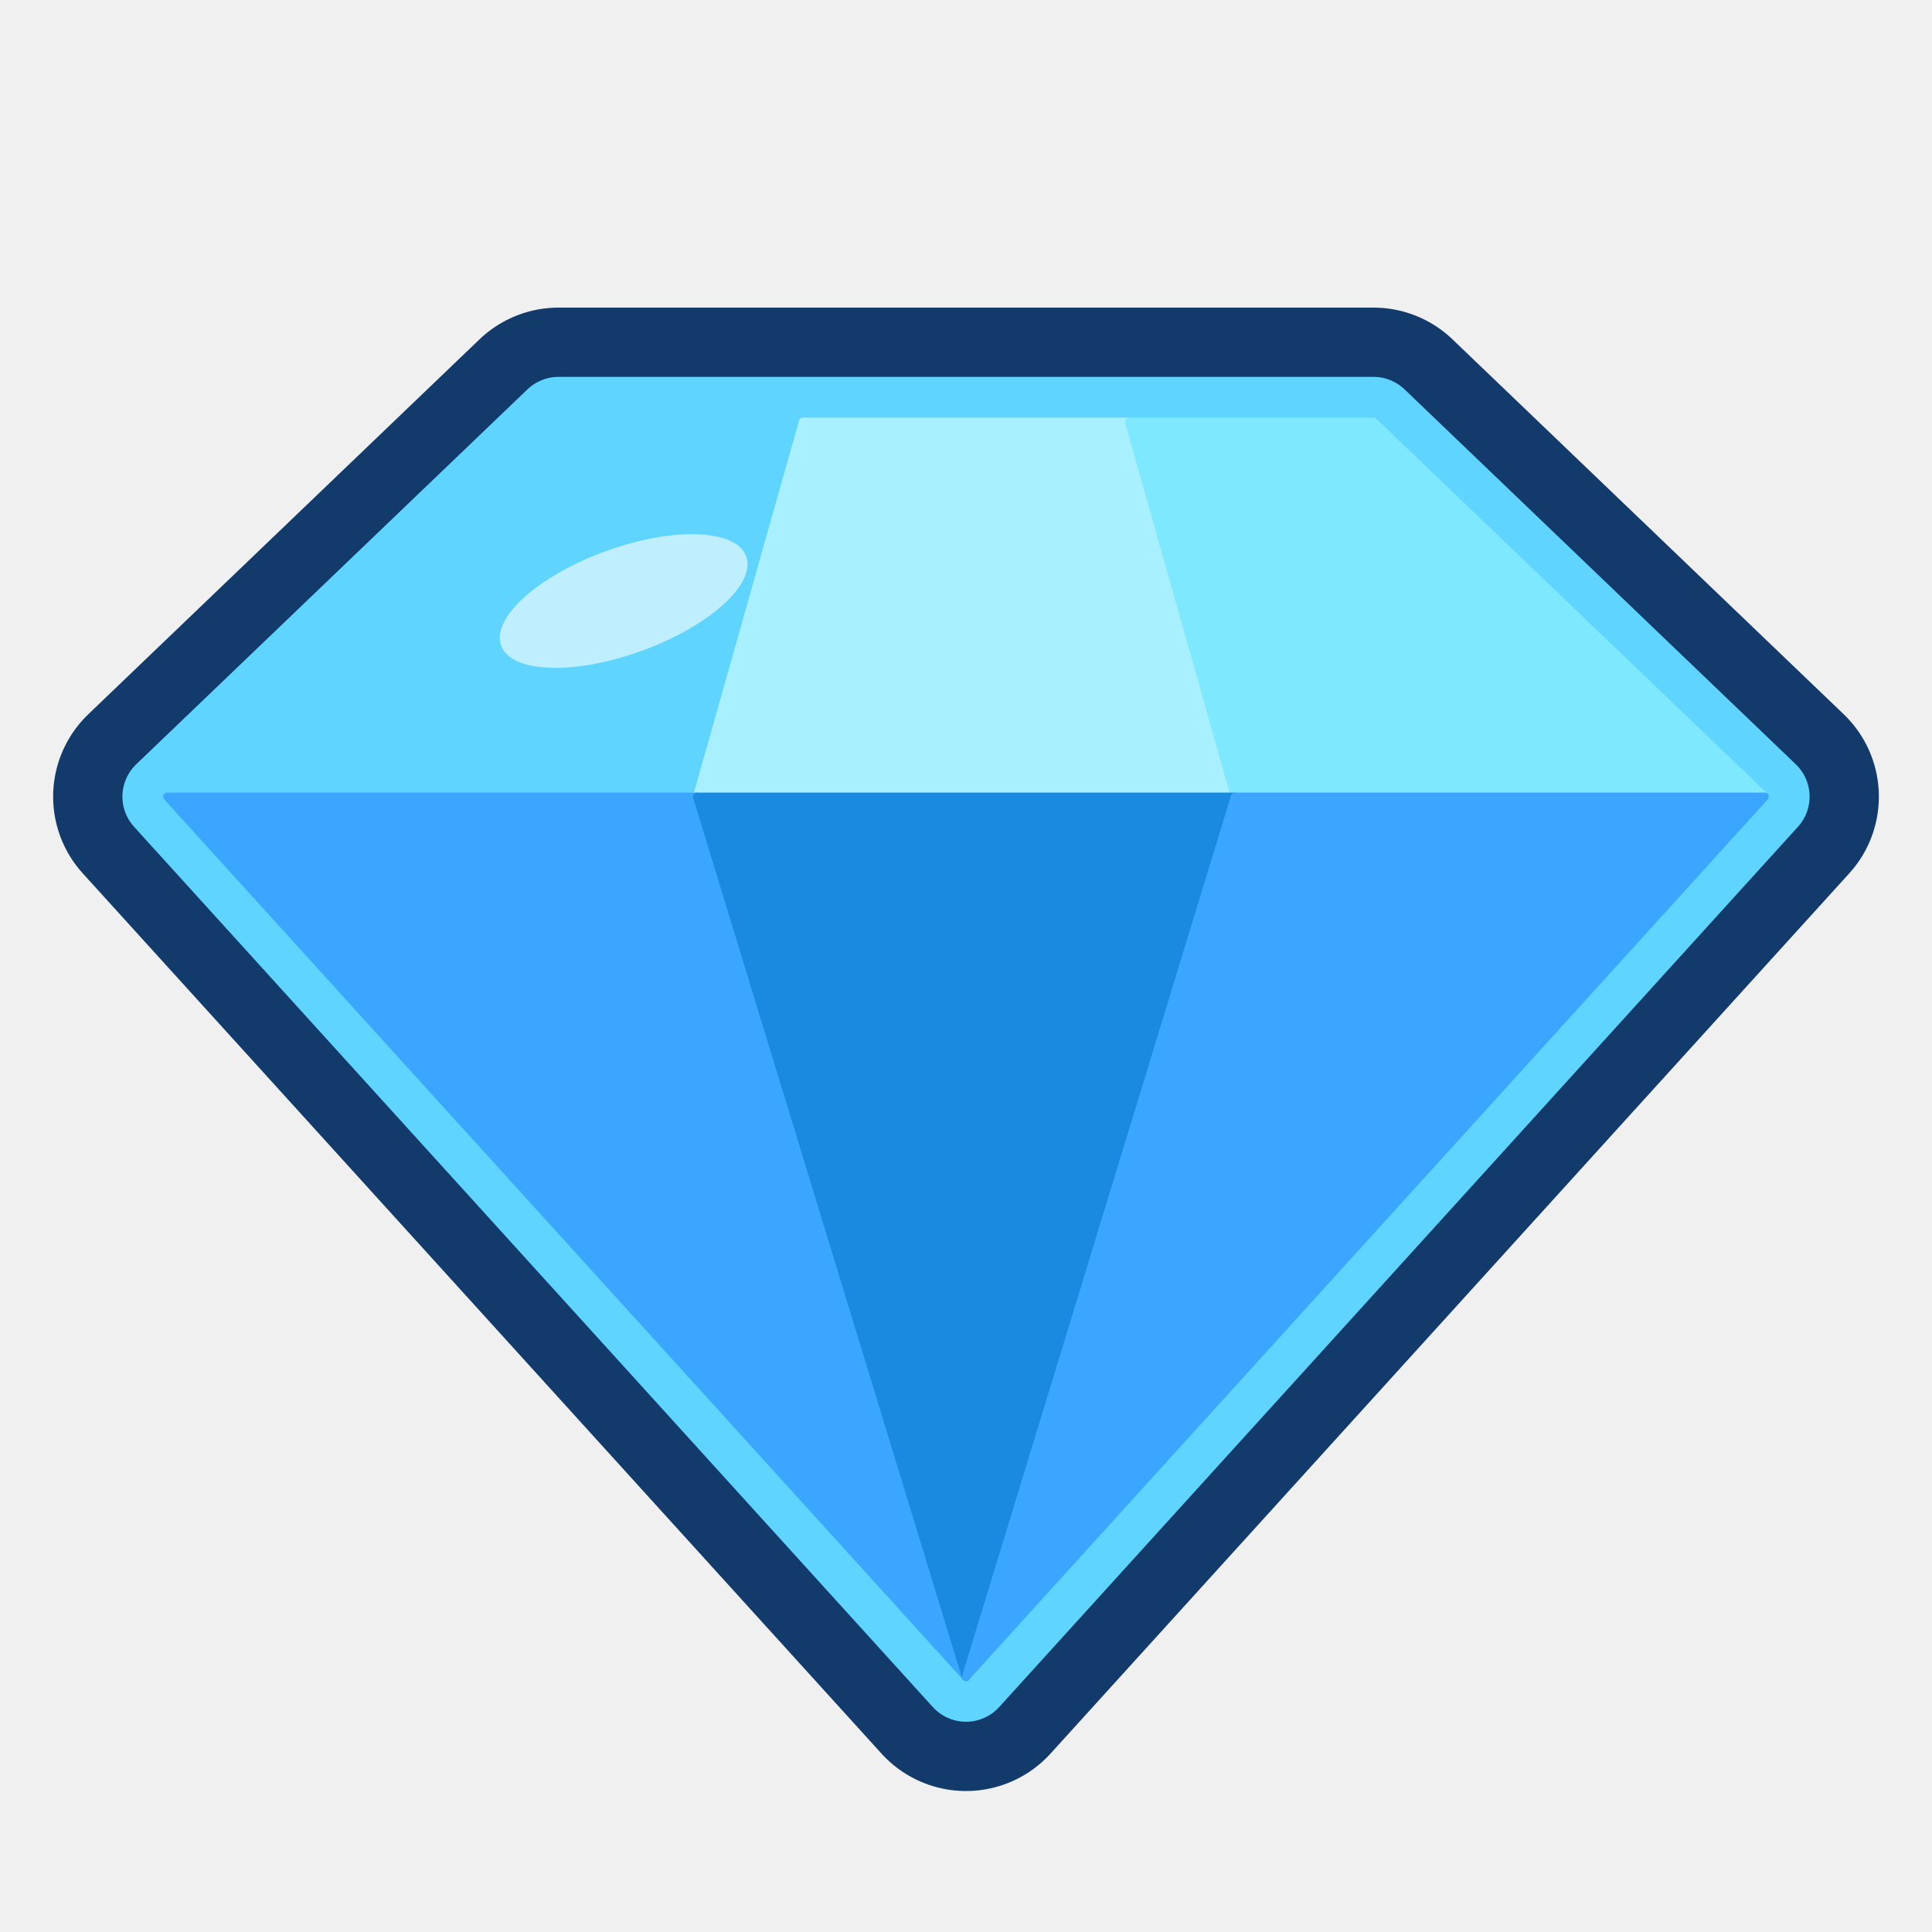
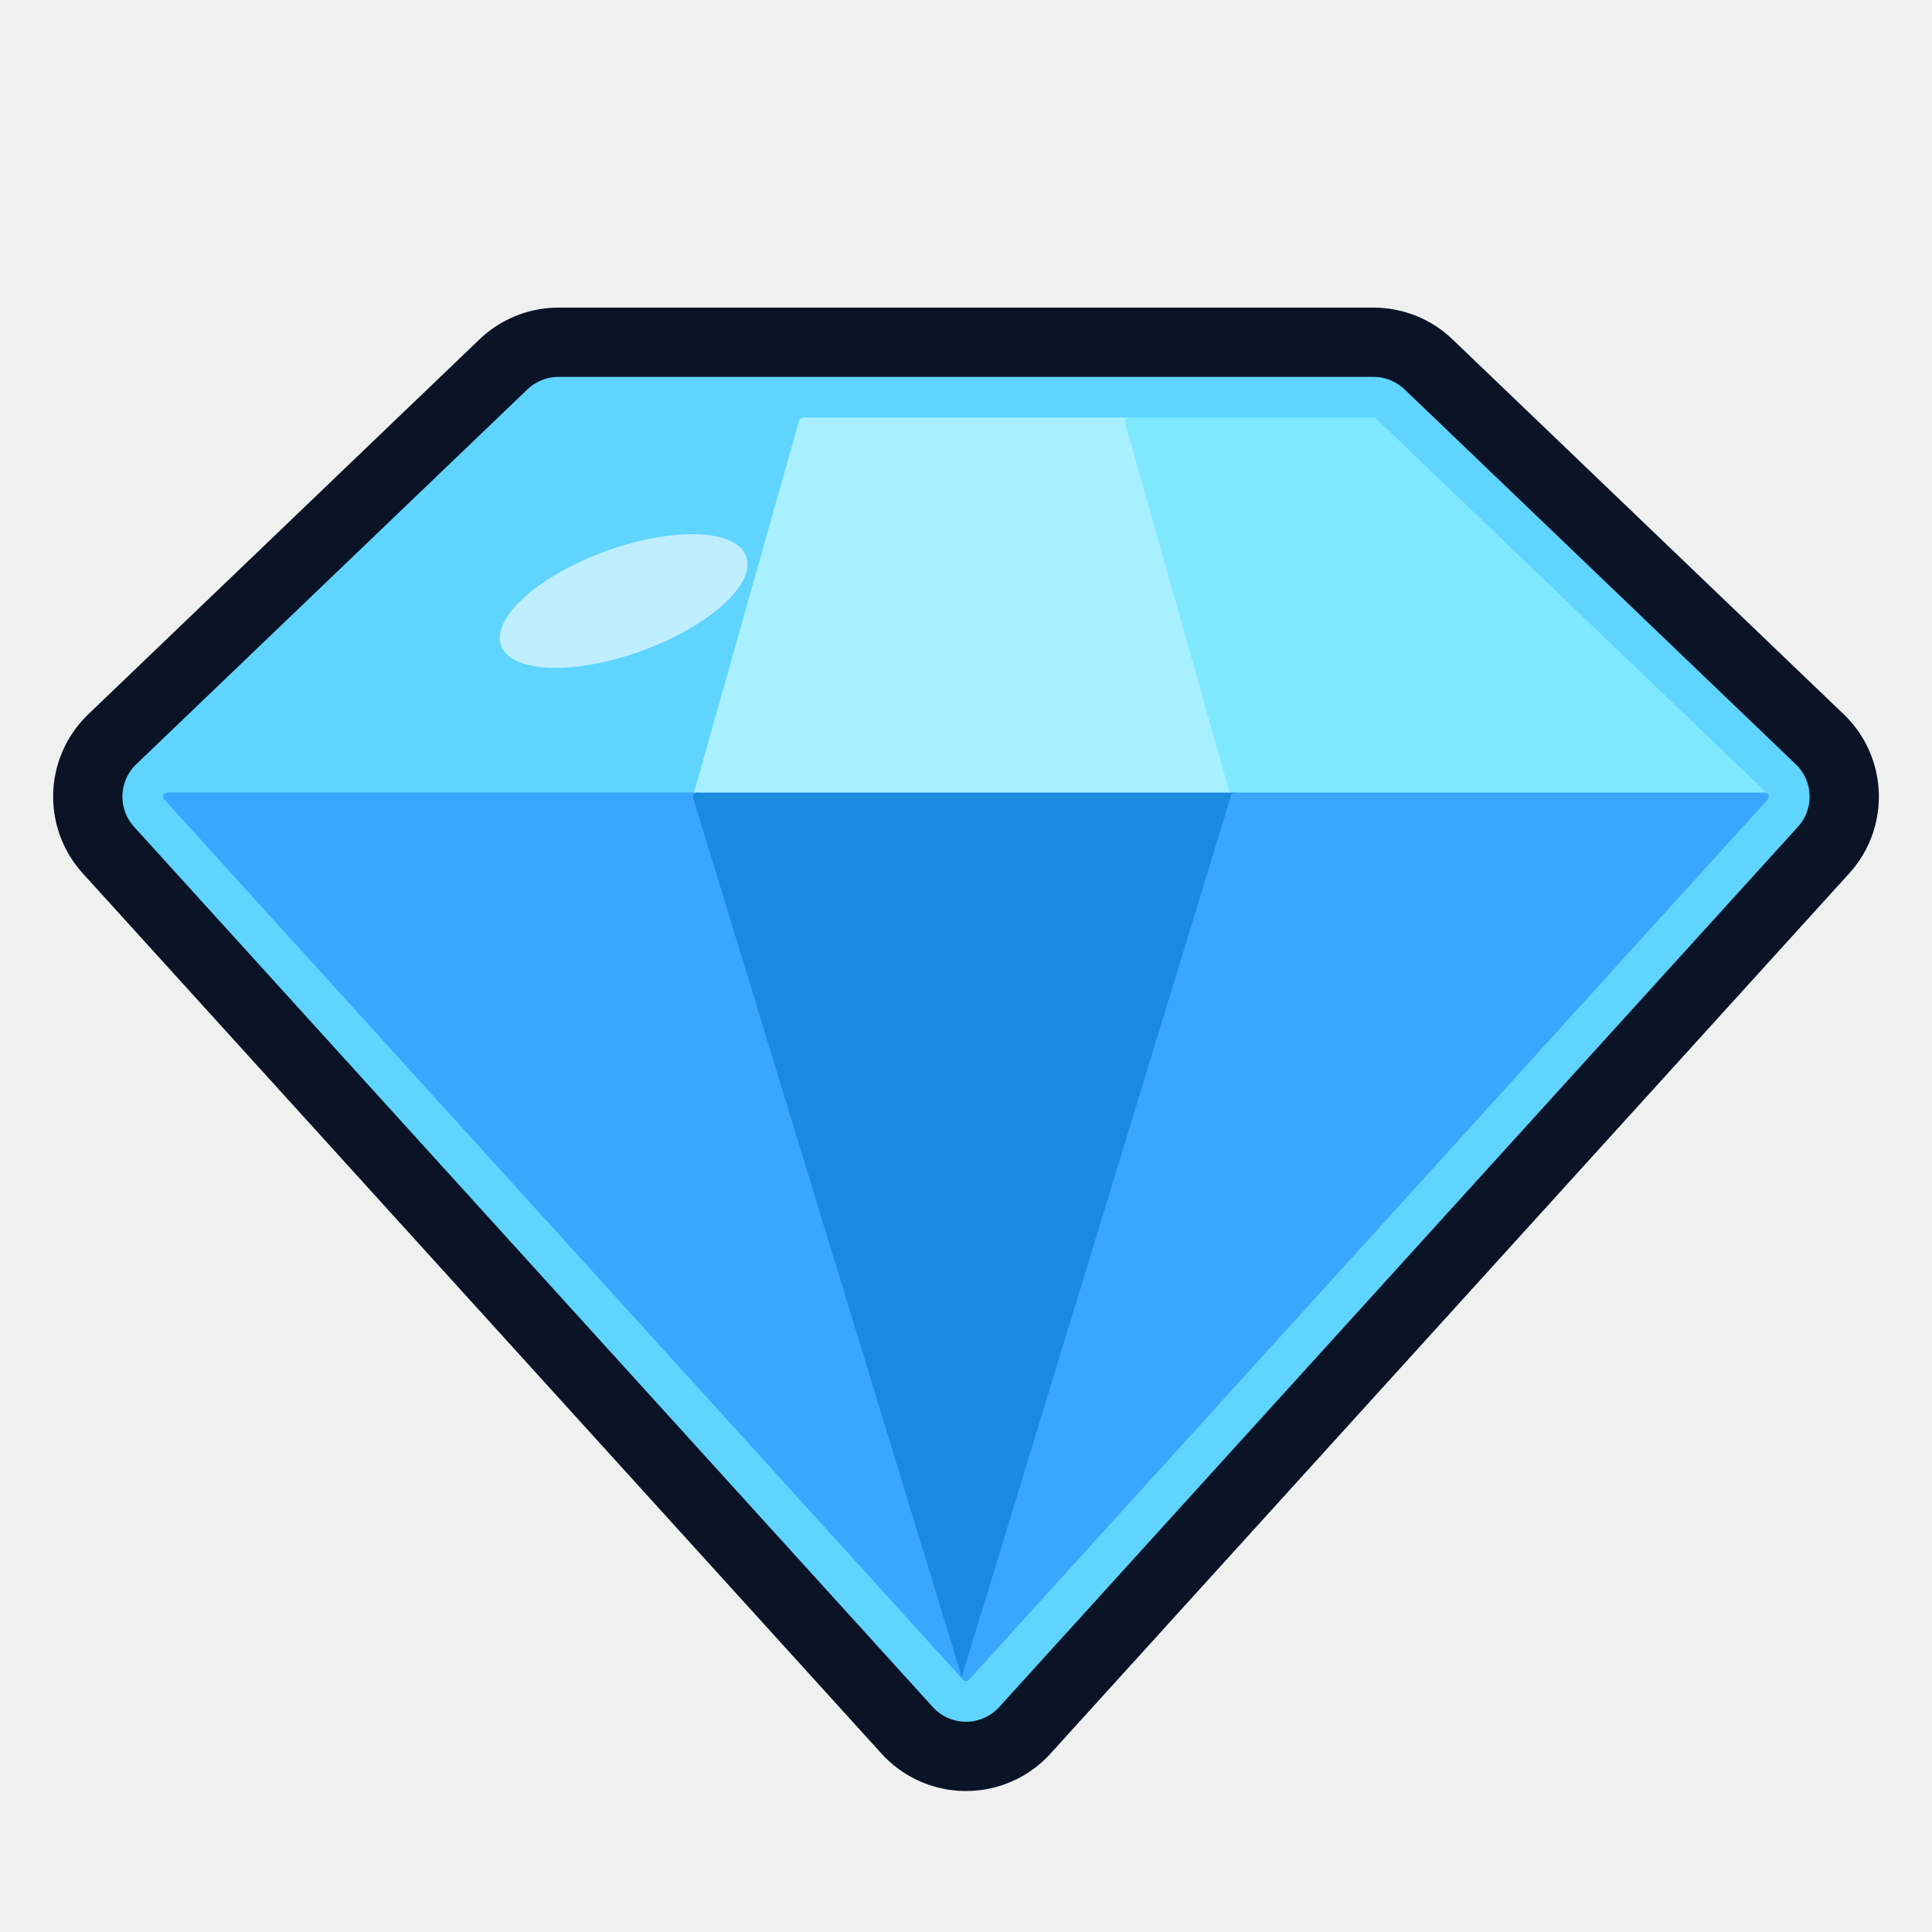
<svg xmlns="http://www.w3.org/2000/svg" width="160" height="160" viewBox="0 0 512 512">
  <g transform="translate(256 250) scale(1.08)">
-     <polygon points="-100,-128 100,-128 196,-36 0,180 -196,-36" fill="#123a6b" stroke="#123a6b" stroke-width="56" stroke-linejoin="round" stroke-linecap="round" />
+     <polygon points="-100,-128 100,-128 196,-36 0,180 -196,-36" fill="#0a1426" stroke="#0a1426" stroke-width="56" stroke-linejoin="round" stroke-linecap="round" />
  </g>
  <g transform="translate(256 250) scale(1.08)">
    <polygon points="-100,-128 100,-128 196,-36 0,180 -196,-36" fill="#5fd4ff" stroke="#5fd4ff" stroke-width="22" stroke-linejoin="round" stroke-linecap="round" />
  </g>
  <g transform="translate(256 250) scale(1.08)">
    <polygon points="-100,-128 -40,-128 -66,-36 -196,-36" fill="#5fd4ff" stroke="#5fd4ff" stroke-width="2" stroke-linejoin="round" stroke-linecap="round" />
  </g>
  <g transform="translate(256 250) scale(1.08)">
    <polygon points="-40,-128 40,-128 66,-36 -66,-36" fill="#a8f0ff" stroke="#a8f0ff" stroke-width="2" stroke-linejoin="round" stroke-linecap="round" />
  </g>
  <g transform="translate(256 250) scale(1.08)">
    <polygon points="40,-128 100,-128 196,-36 66,-36" fill="#7ee8ff" stroke="#7ee8ff" stroke-width="2" stroke-linejoin="round" stroke-linecap="round" />
  </g>
  <g transform="translate(256 250) scale(1.08)">
    <polygon points="-196,-36 -66,-36 0,180" fill="#3aa6ff" stroke="#3aa6ff" stroke-width="2" stroke-linejoin="round" stroke-linecap="round" />
  </g>
  <g transform="translate(256 250) scale(1.08)">
    <polygon points="-66,-36 66,-36 0,180" fill="#1a8ae0" stroke="#1a8ae0" stroke-width="2" stroke-linejoin="round" stroke-linecap="round" />
  </g>
  <g transform="translate(256 250) scale(1.08)">
    <polygon points="66,-36 196,-36 0,180" fill="#3aa6ff" stroke="#3aa6ff" stroke-width="2" stroke-linejoin="round" stroke-linecap="round" />
  </g>
  <g transform="translate(256 250) scale(1.08)">
    <ellipse cx="-84" cy="-84" rx="32" ry="13" transform="rotate(-20 -84 -84)" fill="#ffffff" opacity="0.6" />
  </g>
</svg>
